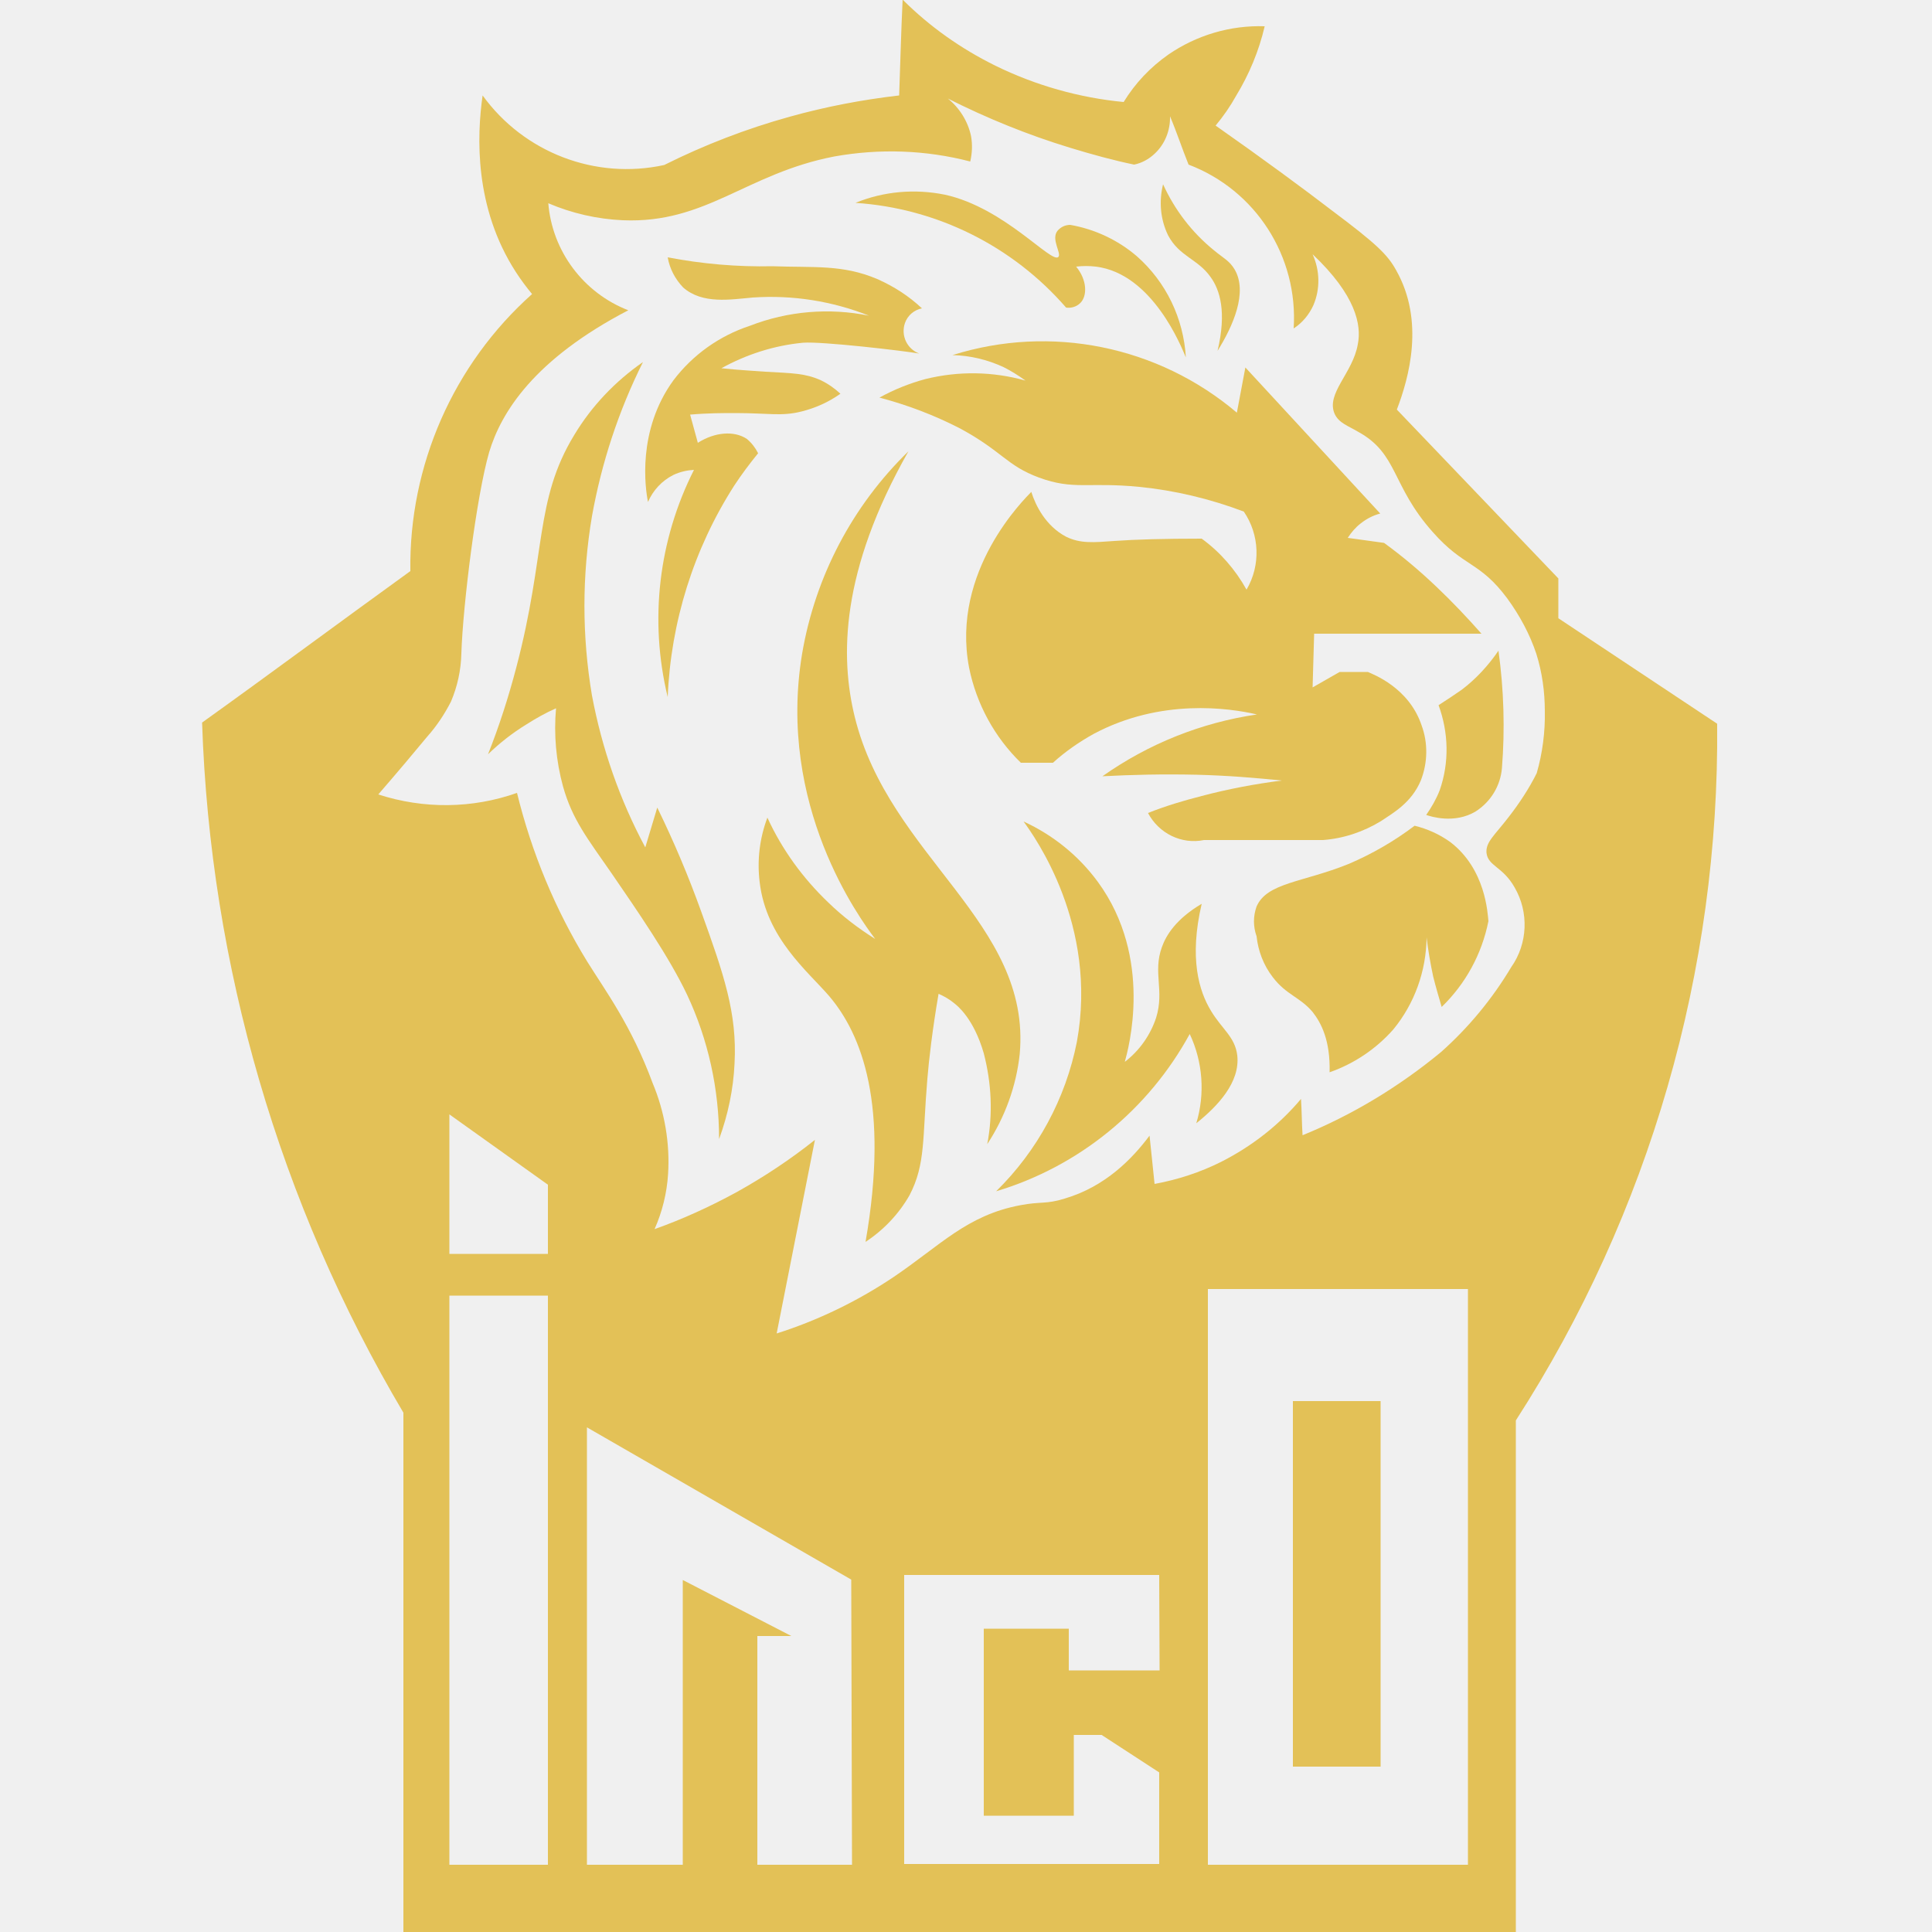
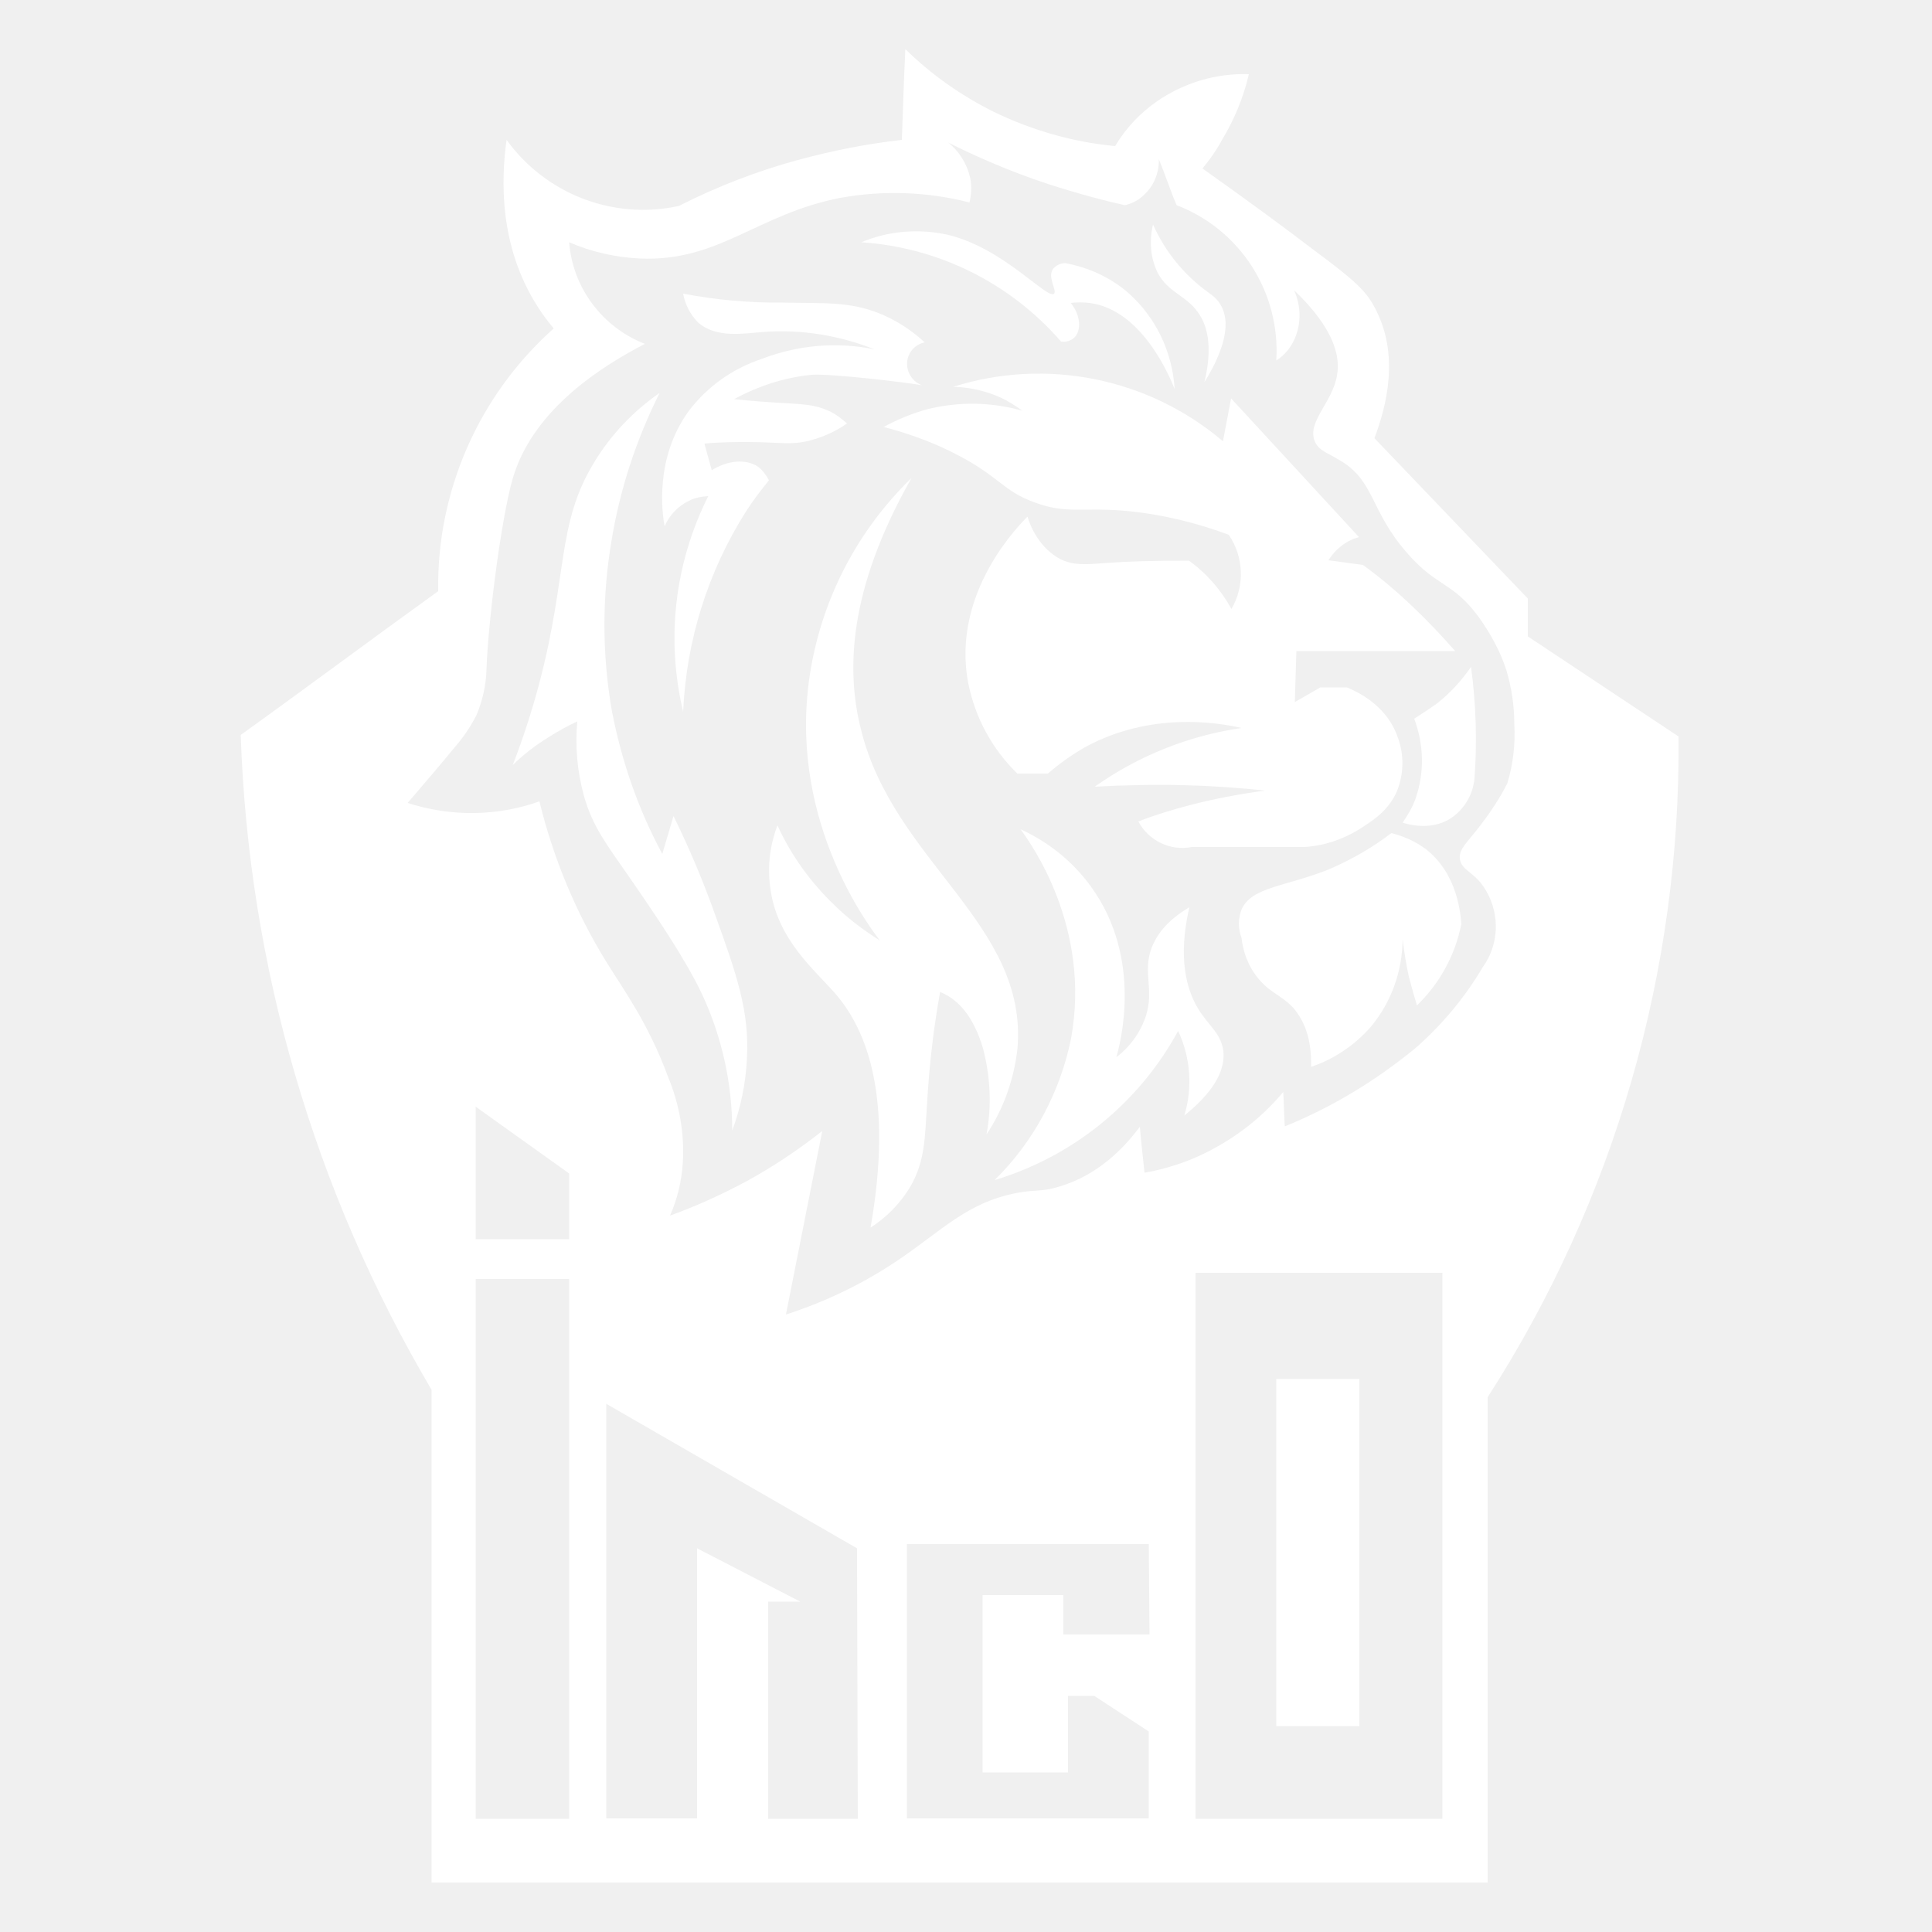
<svg xmlns="http://www.w3.org/2000/svg" version="1.1" id="Слой_1" x="0px" y="0px" viewBox="0 0 500 500" style="enable-background:new 0 0 500 500;" xml:space="preserve">
  <style type="text/css">
	.st0{fill:#FFFFFF;fill-opacity:0;}
- 	.st1{fill:#E3C157;}
+ 	.st1{fill:#FFFFFF;}
</style>
  <rect class="st0" width="500" height="500" />
  <g>
-     <rect x="334.6" y="362.6" class="st1" width="22.7" height="94.6" />
-     <path class="st1" d="M444.4,187.3l-41.1-27.3v-10.3L361.5,106c3.1-8.1,7.3-22.9-0.2-36.1c-2.2-4-5.1-6.8-16.3-15.2   c-7.7-5.9-18-13.5-30.4-22.2c2-2.4,3.8-5,5.3-7.7c3.4-5.6,5.9-11.6,7.4-18c-8.9-0.3-17.6,2.3-24.9,7.3c-4.7,3.3-8.6,7.4-11.6,12.3   c-11.5-1.1-22.8-4.3-33.2-9.4c-8.9-4.4-17-10.1-24-17.1c-0.4,8.3-0.6,16.5-0.9,24.8c-9.5,1.1-19,2.9-28.3,5.5   c-11.2,3.1-22.1,7.3-32.5,12.5c-17.8,3.9-36.3-3.2-47-18c-1.5,10.5-2.2,29,8.6,45.7c1.3,2,2.7,3.9,4.2,5.7   c-20.4,18.2-31.9,44.4-31.5,71.7c-18,13-35.9,26.3-53.9,39.2c2.1,63,20,124.4,52.1,178.6V500h287.9V367.6   C426.9,313.9,445,251.2,444.4,187.3z M141.8,482.6h-25.5V335.3h25.5V482.6z M141.8,324.5h-25.5v-36.1l25.5,18.2V324.5z    M220.5,482.6h-24.5v-59.2h8.8l-28.1-14.5v73.7h-24.8V369.4l68.4,39.4L220.5,482.6z M300.1,432.3h-23.5v-10.8h-22v48.4h23.3V449   h7.2l14.9,9.7v23.7h-66v-74.8h66L300.1,432.3z M379.9,482.6h-67.3V333.6h67.3L379.9,482.6z M397.7,200.1c-2,4-4.5,7.8-7.3,11.4   c-3.7,4.8-5.9,6.4-5.7,9.2c0.4,3.5,4.2,3.5,7.3,9c3.7,6.4,3.4,14.5-0.9,20.6c-4.9,8.2-11,15.6-18.2,22   c-10.8,8.9-22.8,16.2-35.8,21.5c-0.2-3.1-0.2-6.2-0.4-9.4c-5.7,6.8-12.8,12.3-20.7,16.3c-5.4,2.7-11.2,4.6-17.2,5.7   c-0.4-4.2-0.9-8.4-1.3-12.5c-4.4,5.9-11.4,13.2-22,16.3c-4.8,1.5-6.2,0.7-11.4,1.7c-13.9,2.6-20.7,10.4-33,18.7   c-9.3,6.2-19.4,11.1-30.1,14.5c3.3-16.7,6.6-33.4,9.9-50.1c-6.4,5.1-13.2,9.6-20.4,13.6c-6.8,3.7-13.8,6.9-21.1,9.5   c2-4.5,3.2-9.4,3.5-14.3c0.5-8-0.9-16.1-4-23.5c-5.5-14.9-12.3-24-16.9-31.4c-8.3-13.5-14.4-28.2-18.2-43.7   c-11.6,4.1-24.2,4.2-35.9,0.4c5.1-5.9,9.4-11,12.7-15c2.4-2.7,4.4-5.7,6.1-9c1.7-4,2.6-8.2,2.7-12.5c0.4-12.5,3.9-40.7,7.2-52.1   c3.1-10.3,11.6-24,36-36.7c-11.6-4.5-19.7-15.3-20.7-27.7c6.1,2.6,12.6,4.1,19.3,4.4c21.6,0.9,31.9-12.1,54.7-16.5   c11.7-2.1,23.7-1.7,35.2,1.3c0.5-2.2,0.6-4.4,0.2-6.6c-0.8-3.8-3-7.3-6-9.7c10.1,5.1,20.7,9.4,31.5,12.7c5.9,1.8,11.4,3.3,16.7,4.4   c2-0.4,3.8-1.4,5.3-2.8c2.7-2.5,4.1-6.1,4-9.7c1.7,4,3.1,8.3,4.8,12.5c17.4,6.6,28.4,23.8,27.2,42.4c2.3-1.5,4-3.6,5.1-6   c1.8-4.2,1.7-9-0.2-13.2c11.2,10.6,12.7,18.3,11.7,23.3c-1.3,7.5-8.3,12.7-6,18c1.1,2.4,3.5,3.1,6,4.6c10.5,5.7,8.6,13.9,19.4,26   c8.1,9.2,12.1,7.5,19.3,17.2c3.2,4.4,5.8,9.2,7.5,14.3c1.5,4.8,2.2,9.8,2.2,14.9C399.9,189.4,399.2,194.9,397.7,200.1z" />
-     <path class="st1" d="M166.4,93.7c-7.2,5-13.3,11.4-17.8,18.9c-10.3,16.9-7.2,30.6-15,60.2c-2,7.6-4.4,15.1-7.3,22.4   c3-2.9,6.3-5.5,9.9-7.7c2.5-1.6,5-3,7.7-4.2c-0.6,6.8,0,13.6,1.8,20.2c2.4,8.6,6.4,13.6,12.5,22.4c6.8,9.9,15,21.8,19.6,31.5   c5.5,11.7,8.3,24.5,8.3,37.4c2.3-6.3,3.7-12.9,4-19.6c0.7-13-2.8-23.1-8.6-39.2c-3.3-9.2-7.1-18.2-11.4-27l-3.1,10.3   c-6.6-12.3-11.2-25.5-13.8-39.3c-2.6-15.4-2.6-31,0-46.4C155.7,119.7,160.1,106.3,166.4,93.7z" />
-     <path class="st1" d="M172.8,66.6c0.5,2.9,1.9,5.6,4,7.8c5,4.4,12.3,3.1,18,2.6c10.3-0.7,20.5,0.9,30.1,4.7   c-10.3-2.1-21-1.2-30.8,2.6c-7.9,2.6-14.8,7.5-19.8,14.1c-9.5,13-7.3,28.1-6.6,31.5c1.3-3,3.6-5.5,6.6-7c1.7-0.8,3.5-1.2,5.3-1.3   c-9.2,18.2-11.6,39-6.8,58.8c0.8-19.4,6.7-38.3,17.2-54.7c1.9-2.9,4-5.7,6.2-8.4c-0.7-1.4-1.7-2.7-2.9-3.7c-3.3-2.2-8.3-1.8-12.7,1   l-2-7.3c4.6-0.4,8.6-0.4,11.7-0.4c8.6,0,11.9,0.9,17.1-0.4c3.6-0.9,7-2.4,10.1-4.6c-1.5-1.4-3.2-2.6-5.1-3.5   c-4-1.8-7.2-1.8-14.3-2.2c-2.6-0.2-6.6-0.4-11.4-0.9c6.5-3.6,13.7-5.9,21.1-6.6c4.8-0.4,26.2,2.1,30.1,2.8   c-3.2-1.2-4.8-4.7-3.7-7.9c0.7-2,2.4-3.4,4.4-3.8c-3.4-3.2-7.3-5.7-11.6-7.6c-9-3.8-16.3-2.9-27.1-3.3   C190.8,69.1,181.7,68.3,172.8,66.6z" />
-     <path class="st1" d="M221.4,52.5c21.1,1.4,40.7,11.2,54.5,27.1c1.3,0.2,2.7-0.2,3.7-1.2c1.8-1.8,1.8-5.9-1.1-9.4   c1.7-0.2,3.4-0.2,5.1,0c14.7,1.8,22.2,20.9,23.3,23.5c-0.6-10.1-5.1-19.5-12.7-26.2c-4.9-4.2-10.9-7-17.2-8.1   c-1.3,0-2.4,0.5-3.3,1.5c-1.8,2.2,1.1,5.9,0.2,6.8c-1.8,1.8-13.9-12.7-29.3-16.1C236.8,48.8,228.7,49.5,221.4,52.5z" />
-     <path class="st1" d="M301,47.7c-1.1,4.4-0.7,9.1,1.3,13.2c2.9,5.5,7.7,6.1,11,10.8c2.4,3.3,4.2,9,1.8,19.1c4-6.4,7.9-15.2,4.4-21.1   c-1.3-2.2-2.9-2.9-5.3-4.9C308.5,60.2,304,54.3,301,47.7z" />
-     <path class="st1" d="M235.1,116.8c-14.5,14.1-24.1,32.4-27.5,52.3c-6.6,39.4,14.9,68.6,18.9,73.9c-4.3-2.7-8.4-5.8-12.1-9.4   c-6.6-6.3-12-13.7-15.8-22c-2,5.3-2.7,11-2,16.7c1.7,14.5,12.5,23.1,18,29.5c8.4,9.9,15.6,28.1,9.4,63.6c4.7-3.1,8.6-7.2,11.4-12.1   c4.2-8.1,3.3-14.7,4.6-30.1c0.4-4.9,1.3-12.7,2.9-22c1.4,0.6,2.8,1.4,4,2.4c0.9,0.7,5.1,4,7.7,13c2,7.7,2.4,15.7,0.9,23.5   c4.6-7,7.5-15,8.4-23.3c3.1-34.1-33.8-51-42.7-87.3C217.4,170,217.5,147.8,235.1,116.8z" />
-     <path class="st1" d="M264.9,212.6c2.9,4,19.3,26.8,13.8,57c-2.9,14.7-10.2,28.2-20.9,38.7c21.4-6.4,39.4-21.1,50.1-40.7   c3.4,7.2,4,15.5,1.7,23.1c5.5-4.4,11.4-10.6,10.6-17.6c-0.6-4.8-4-6.8-6.8-11.5c-3.1-5.1-5.7-13.6-2.4-27.7   c-6.6,3.9-9.2,8.1-10.3,11.2c-2.4,6.6,0.7,11.2-1.5,18.3c-1.5,4.5-4.3,8.5-8.1,11.4c0.9-3.3,7.5-26.8-7-46.6   C279.1,221.4,272.5,216.1,264.9,212.6z" />
-     <path class="st1" d="M227.6,102.9c3.8-2.1,7.8-3.7,11.9-4.8c8.5-2.1,17.4-2,25.9,0.4c-1.8-1.3-3.7-2.5-5.7-3.5   c-4.1-1.9-8.6-3-13.2-3.1c25.4-8,53.2-2.4,73.6,14.9l2.2-11.7l34.9,37.8c-1.9,0.5-3.6,1.4-5.1,2.6c-1.3,1-2.4,2.3-3.3,3.7l9.4,1.3   c4.8,3.5,9.3,7.3,13.6,11.4c4,3.8,7.9,7.9,11.6,12.1h-43.3l-0.4,13.9l7-4h7.3c1.3,0.6,10.6,4,13.9,13.8c1.7,4.6,1.6,9.7-0.2,14.3   c-2.4,5.7-7,8.3-10.3,10.5c-4.6,2.8-9.7,4.5-15,4.9h-30.8c-5.8,1.2-11.7-1.7-14.5-7c4.5-1.8,9.2-3.2,13.9-4.4   c6.8-1.8,13.7-3.1,20.7-4c-6.8-0.7-14.1-1.3-22-1.5c-8.8-0.2-16.9,0-24.4,0.4c11.9-8.4,25.6-13.9,40-16c-7.3-1.7-24.9-4.2-42.2,5   c-3.8,2.1-7.4,4.6-10.6,7.5h-8.3c-6.8-6.6-11.5-15.2-13.4-24.6c-4.8-25.1,14.5-43.8,16.1-45.5c1.1,3.5,3.7,8.8,9,11.6   c3.7,1.8,7,1.5,12.5,1.1s12.8-0.6,22.6-0.6c4.8,3.5,8.7,8,11.6,13.2c3.7-6.3,3.4-14.2-0.7-20.2c-8.7-3.3-17.9-5.5-27.1-6.4   c-13.2-1.3-16.9,0.9-25.9-2.4c-8.4-3.1-9.5-6.8-20.4-12.7C241.7,107.4,234.8,104.8,227.6,102.9z" />
-     <path class="st1" d="M372.3,182.5c2-1.3,4-2.6,6-4c3.7-2.8,6.9-6.3,9.5-10.1c1.4,10.1,1.7,20.3,0.9,30.4c-0.4,4.6-2.9,8.7-6.8,11.2   c-5.5,3.3-11.7,1.3-12.8,0.9c1.4-2,2.6-4.1,3.5-6.4C375.1,197.3,374.9,189.6,372.3,182.5z" />
-     <path class="st1" d="M344.1,277.5c0.2-8.3-2.2-12.8-4.4-15.6c-3.3-3.9-6.8-4.4-10.3-9c-2.4-3.1-3.8-6.8-4.2-10.6   c-0.9-2.5-0.9-5.2,0-7.7c2.7-6.2,11.9-6.2,23.8-11c6.1-2.6,11.8-5.9,17.1-9.9c3.3,0.8,6.4,2.2,9.2,4.2c9.2,7,9.7,18.5,9.9,20.5   c-1.7,8.5-5.9,16.2-12.1,22.2c-0.7-2.4-1.5-5.1-2.2-7.9c-0.7-3.3-1.3-6.7-1.7-10.1c-0.1,8.7-3.1,17.1-8.6,23.8   C356.1,271.5,350.4,275.3,344.1,277.5z" />
-     <path class="st1" d="M447.7,155.2" />
+     <rect x="330.3" y="356.9" class="st1" width="21.5" height="89.8" />
+     <path class="st1" d="M434.4,190.6l-39-25.9v-9.8l-39.7-41.5c2.9-7.7,6.9-21.7-0.2-34.3c-2.1-3.8-4.8-6.5-15.5-14.4   c-7.3-5.6-17.1-12.8-28.8-21.1c1.9-2.3,3.6-4.7,5-7.3c3.2-5.3,5.6-11,7-17.1c-8.4-0.3-16.7,2.2-23.6,6.9c-4.5,3.1-8.2,7-11,11.7   c-10.9-1-21.6-4.1-31.5-8.9c-8.4-4.2-16.1-9.6-22.8-16.2c-0.4,7.9-0.6,15.7-0.9,23.5c-9,1-18,2.8-26.9,5.2   c-10.6,2.9-21,6.9-30.8,11.9c-16.9,3.7-34.4-3-44.6-17.1c-1.4,10-2.1,27.5,8.2,43.4c1.2,1.9,2.6,3.7,4,5.4   c-19.4,17.3-30.3,42.1-29.9,68c-17.1,12.3-34.1,25-51.1,37.2c2,59.8,19,118,49.4,169.5v127.5H385V361.6   C417.8,310.7,435,251.2,434.4,190.6z M147.3,470.7h-24.2V331h24.2V470.7z M147.3,320.7h-24.2v-34.3l24.2,17.3V320.7z M222,470.7   h-23.2v-56.2h8.3l-26.7-13.8v69.9h-23.5V363.3l64.9,37.4L222,470.7z M297.5,423h-22.3v-10.2h-20.9v45.9h22.1v-19.8h6.8l14.1,9.2   v22.5h-62.6v-71h62.6L297.5,423z M373.3,470.7h-63.9V329.4h63.9L373.3,470.7z M390.1,202.7c-1.9,3.8-4.3,7.4-6.9,10.8   c-3.5,4.6-5.6,6.1-5.4,8.7c0.4,3.3,4,3.3,6.9,8.5c3.5,6.1,3.2,13.8-0.9,19.5c-4.6,7.8-10.4,14.8-17.3,20.9   c-10.2,8.4-21.6,15.4-34,20.4c-0.2-2.9-0.2-5.9-0.4-8.9c-5.4,6.5-12.1,11.7-19.6,15.5c-5.1,2.6-10.6,4.4-16.3,5.4   c-0.4-4-0.9-8-1.2-11.9c-4.2,5.6-10.8,12.5-20.9,15.5c-4.6,1.4-5.9,0.7-10.8,1.6c-13.2,2.5-19.6,9.9-31.3,17.7   c-8.8,5.9-18.4,10.5-28.6,13.8c3.1-15.8,6.3-31.7,9.4-47.5c-6.1,4.8-12.5,9.1-19.4,12.9c-6.5,3.5-13.1,6.5-20,9   c1.9-4.3,3-8.9,3.3-13.6c0.5-7.6-0.9-15.3-3.8-22.3c-5.2-14.1-11.7-22.8-16-29.8c-7.9-12.8-13.7-26.8-17.3-41.5   c-11,3.9-23,4-34.1,0.4c4.8-5.6,8.9-10.4,12-14.2c2.3-2.6,4.2-5.4,5.8-8.5c1.6-3.8,2.5-7.8,2.6-11.9c0.4-11.9,3.7-38.6,6.8-49.4   c2.9-9.8,11-22.8,34.2-34.8c-11-4.3-18.7-14.5-19.6-26.3c5.8,2.5,12,3.9,18.3,4.2c20.5,0.9,30.3-11.5,51.9-15.7   c11.1-2,22.5-1.6,33.4,1.2c0.5-2.1,0.6-4.2,0.2-6.3c-0.8-3.6-2.8-6.9-5.7-9.2c9.6,4.8,19.6,8.9,29.9,12c5.6,1.7,10.8,3.1,15.8,4.2   c1.9-0.4,3.6-1.3,5-2.7c2.6-2.4,3.9-5.8,3.8-9.2c1.6,3.8,2.9,7.9,4.6,11.9c16.5,6.3,26.9,22.6,25.8,40.2c2.2-1.4,3.8-3.4,4.8-5.7   c1.7-4,1.6-8.5-0.2-12.5c10.6,10.1,12,17.4,11.1,22.1c-1.2,7.1-7.9,12-5.7,17.1c1,2.3,3.3,2.9,5.7,4.4c10,5.4,8.2,13.2,18.4,24.7   c7.7,8.7,11.5,7.1,18.3,16.3c3,4.2,5.5,8.7,7.1,13.6c1.4,4.6,2.1,9.3,2.1,14.1C392.2,192.5,391.6,197.8,390.1,202.7z" />
+     <path class="st1" d="M170.7,101.7c-6.8,4.7-12.6,10.8-16.9,17.9c-9.8,16-6.8,29-14.2,57.1c-1.9,7.2-4.2,14.3-6.9,21.3   c2.8-2.8,6-5.2,9.4-7.3c2.4-1.5,4.7-2.8,7.3-4c-0.6,6.5,0,12.9,1.7,19.2c2.3,8.2,6.1,12.9,11.9,21.3c6.5,9.4,14.2,20.7,18.6,29.9   c5.2,11.1,7.9,23.2,7.9,35.5c2.2-6,3.5-12.2,3.8-18.6c0.7-12.3-2.7-21.9-8.2-37.2c-3.1-8.7-6.7-17.3-10.8-25.6l-2.9,9.8   c-6.3-11.7-10.6-24.2-13.1-37.3c-2.5-14.6-2.5-29.4,0-44C160.5,126.4,164.7,113.7,170.7,101.7z" />
+     <path class="st1" d="M176.8,76c0.5,2.8,1.8,5.3,3.8,7.4c4.7,4.2,11.7,2.9,17.1,2.5c9.8-0.7,19.5,0.9,28.6,4.5   c-9.8-2-19.9-1.1-29.2,2.5c-7.5,2.5-14,7.1-18.8,13.4c-9,12.3-6.9,26.7-6.3,29.9c1.2-2.8,3.4-5.2,6.3-6.6c1.6-0.8,3.3-1.1,5-1.2   c-8.7,17.3-11,37-6.5,55.8c0.8-18.4,6.4-36.3,16.3-51.9c1.8-2.8,3.8-5.4,5.9-8c-0.7-1.3-1.6-2.6-2.8-3.5c-3.1-2.1-7.9-1.7-12,0.9   l-1.9-6.9c4.4-0.4,8.2-0.4,11.1-0.4c8.2,0,11.3,0.9,16.2-0.4c3.4-0.9,6.6-2.3,9.6-4.4c-1.4-1.3-3-2.5-4.8-3.3   c-3.8-1.7-6.8-1.7-13.6-2.1c-2.5-0.2-6.3-0.4-10.8-0.9c6.2-3.4,13-5.6,20-6.3c4.6-0.4,24.9,2,28.6,2.7c-3-1.1-4.6-4.5-3.5-7.5   c0.7-1.9,2.3-3.2,4.2-3.6c-3.2-3-6.9-5.4-11-7.2c-8.5-3.6-15.5-2.8-25.7-3.1C193.8,78.4,185.2,77.6,176.8,76z" />
+     <path class="st1" d="M222.9,62.7c20,1.3,38.6,10.6,51.7,25.7c1.2,0.2,2.6-0.2,3.5-1.1c1.7-1.7,1.7-5.6-1-8.9c1.6-0.2,3.2-0.2,4.8,0   c13.9,1.7,21.1,19.8,22.1,22.3c-0.6-9.6-4.8-18.5-12-24.9c-4.6-4-10.3-6.6-16.3-7.7c-1.2,0-2.3,0.5-3.1,1.4c-1.7,2.1,1,5.6,0.2,6.5   c-1.7,1.7-13.2-12-27.8-15.3C237.5,59.1,229.8,59.8,222.9,62.7z" />
+     <path class="st1" d="M298.4,58.1c-1,4.2-0.7,8.6,1.2,12.5c2.8,5.2,7.3,5.8,10.4,10.2c2.3,3.1,4,8.5,1.7,18.1   c3.8-6.1,7.5-14.4,4.2-20c-1.2-2.1-2.8-2.8-5-4.6C305.5,70,301.2,64.4,298.4,58.1z" />
+     <path class="st1" d="M235.9,123.7c-13.8,13.4-22.9,30.7-26.1,49.6c-6.3,37.4,14.1,65.1,17.9,70.1c-4.1-2.6-8-5.5-11.5-8.9   c-6.3-6-11.4-13-15-20.9c-1.9,5-2.6,10.4-1.9,15.8c1.6,13.8,11.9,21.9,17.1,28c8,9.4,14.8,26.7,8.9,60.3c4.5-2.9,8.2-6.8,10.8-11.5   c4-7.7,3.1-13.9,4.4-28.6c0.4-4.6,1.2-12,2.8-20.9c1.3,0.6,2.7,1.3,3.8,2.3c0.9,0.7,4.8,3.8,7.3,12.3c1.9,7.3,2.3,14.9,0.9,22.3   c4.4-6.6,7.1-14.2,8-22.1c2.9-32.4-32.1-48.4-40.5-82.8C219.1,174.1,219.2,153.1,235.9,123.7z" />
+     <path class="st1" d="M264.1,214.6c2.8,3.8,18.3,25.4,13.1,54.1c-2.8,13.9-9.7,26.8-19.8,36.7c20.3-6.1,37.4-20,47.5-38.6   c3.2,6.8,3.8,14.7,1.6,21.9c5.2-4.2,10.8-10.1,10.1-16.7c-0.6-4.6-3.8-6.5-6.5-10.9c-2.9-4.8-5.4-12.9-2.3-26.3   c-6.3,3.7-8.7,7.7-9.8,10.6c-2.3,6.3,0.7,10.6-1.4,17.4c-1.4,4.3-4.1,8.1-7.7,10.8c0.9-3.1,7.1-25.4-6.6-44.2   C277.6,222.9,271.3,217.9,264.1,214.6z" />
+     <path class="st1" d="M228.7,110.5c3.6-2,7.4-3.5,11.3-4.6c8.1-2,16.5-1.9,24.6,0.4c-1.7-1.2-3.5-2.4-5.4-3.3   c-3.9-1.8-8.2-2.8-12.5-2.9c24.1-7.6,50.5-2.3,69.8,14.1l2.1-11.1l33.1,35.9c-1.8,0.5-3.4,1.3-4.8,2.5c-1.2,0.9-2.3,2.2-3.1,3.5   l8.9,1.2c4.6,3.3,8.8,6.9,12.9,10.8c3.8,3.6,7.5,7.5,11,11.5h-41.1l-0.4,13.2l6.6-3.8h6.9c1.2,0.6,10.1,3.8,13.2,13.1   c1.6,4.4,1.5,9.2-0.2,13.6c-2.3,5.4-6.6,7.9-9.8,10c-4.4,2.7-9.2,4.3-14.2,4.6h-29.2c-5.5,1.1-11.1-1.6-13.8-6.6   c4.3-1.7,8.7-3,13.2-4.2c6.5-1.7,13-2.9,19.6-3.8c-6.5-0.7-13.4-1.2-20.9-1.4c-8.3-0.2-16,0-23.2,0.4c11.3-8,24.3-13.2,38-15.2   c-6.9-1.6-23.6-4-40,4.7c-3.6,2-7,4.4-10.1,7.1h-7.9c-6.5-6.3-10.9-14.4-12.7-23.3c-4.6-23.8,13.8-41.6,15.3-43.2   c1,3.3,3.5,8.3,8.5,11c3.5,1.7,6.6,1.4,11.9,1c5.2-0.4,12.1-0.6,21.4-0.6c4.6,3.3,8.3,7.6,11,12.5c3.5-6,3.2-13.5-0.7-19.2   c-8.3-3.1-17-5.2-25.7-6.1c-12.5-1.2-16,0.9-24.6-2.3c-8-2.9-9-6.5-19.4-12C242.1,114.7,235.6,112.3,228.7,110.5z" />
+     <path class="st1" d="M366,186c1.9-1.2,3.8-2.5,5.7-3.8c3.5-2.7,6.5-6,9-9.6c1.3,9.6,1.6,19.3,0.9,28.8c-0.4,4.4-2.8,8.3-6.5,10.6   c-5.2,3.1-11.1,1.2-12.1,0.9c1.3-1.9,2.5-3.9,3.3-6.1C368.7,200,368.5,192.7,366,186z" />
+     <path class="st1" d="M339.3,276.1c0.2-7.9-2.1-12.1-4.2-14.8c-3.1-3.7-6.5-4.2-9.8-8.5c-2.3-2.9-3.6-6.5-4-10.1   c-0.9-2.4-0.9-4.9,0-7.3c2.6-5.9,11.3-5.9,22.6-10.4c5.8-2.5,11.2-5.6,16.2-9.4c3.1,0.8,6.1,2.1,8.7,4c8.7,6.6,9.2,17.6,9.4,19.5   c-1.6,8.1-5.6,15.4-11.5,21.1c-0.7-2.3-1.4-4.8-2.1-7.5c-0.7-3.1-1.2-6.4-1.6-9.6c-0.1,8.3-2.9,16.2-8.2,22.6   C350.7,270.4,345.3,274.1,339.3,276.1z" />
+     <path class="st1" d="M437.6,160.1" />
  </g>
</svg>
